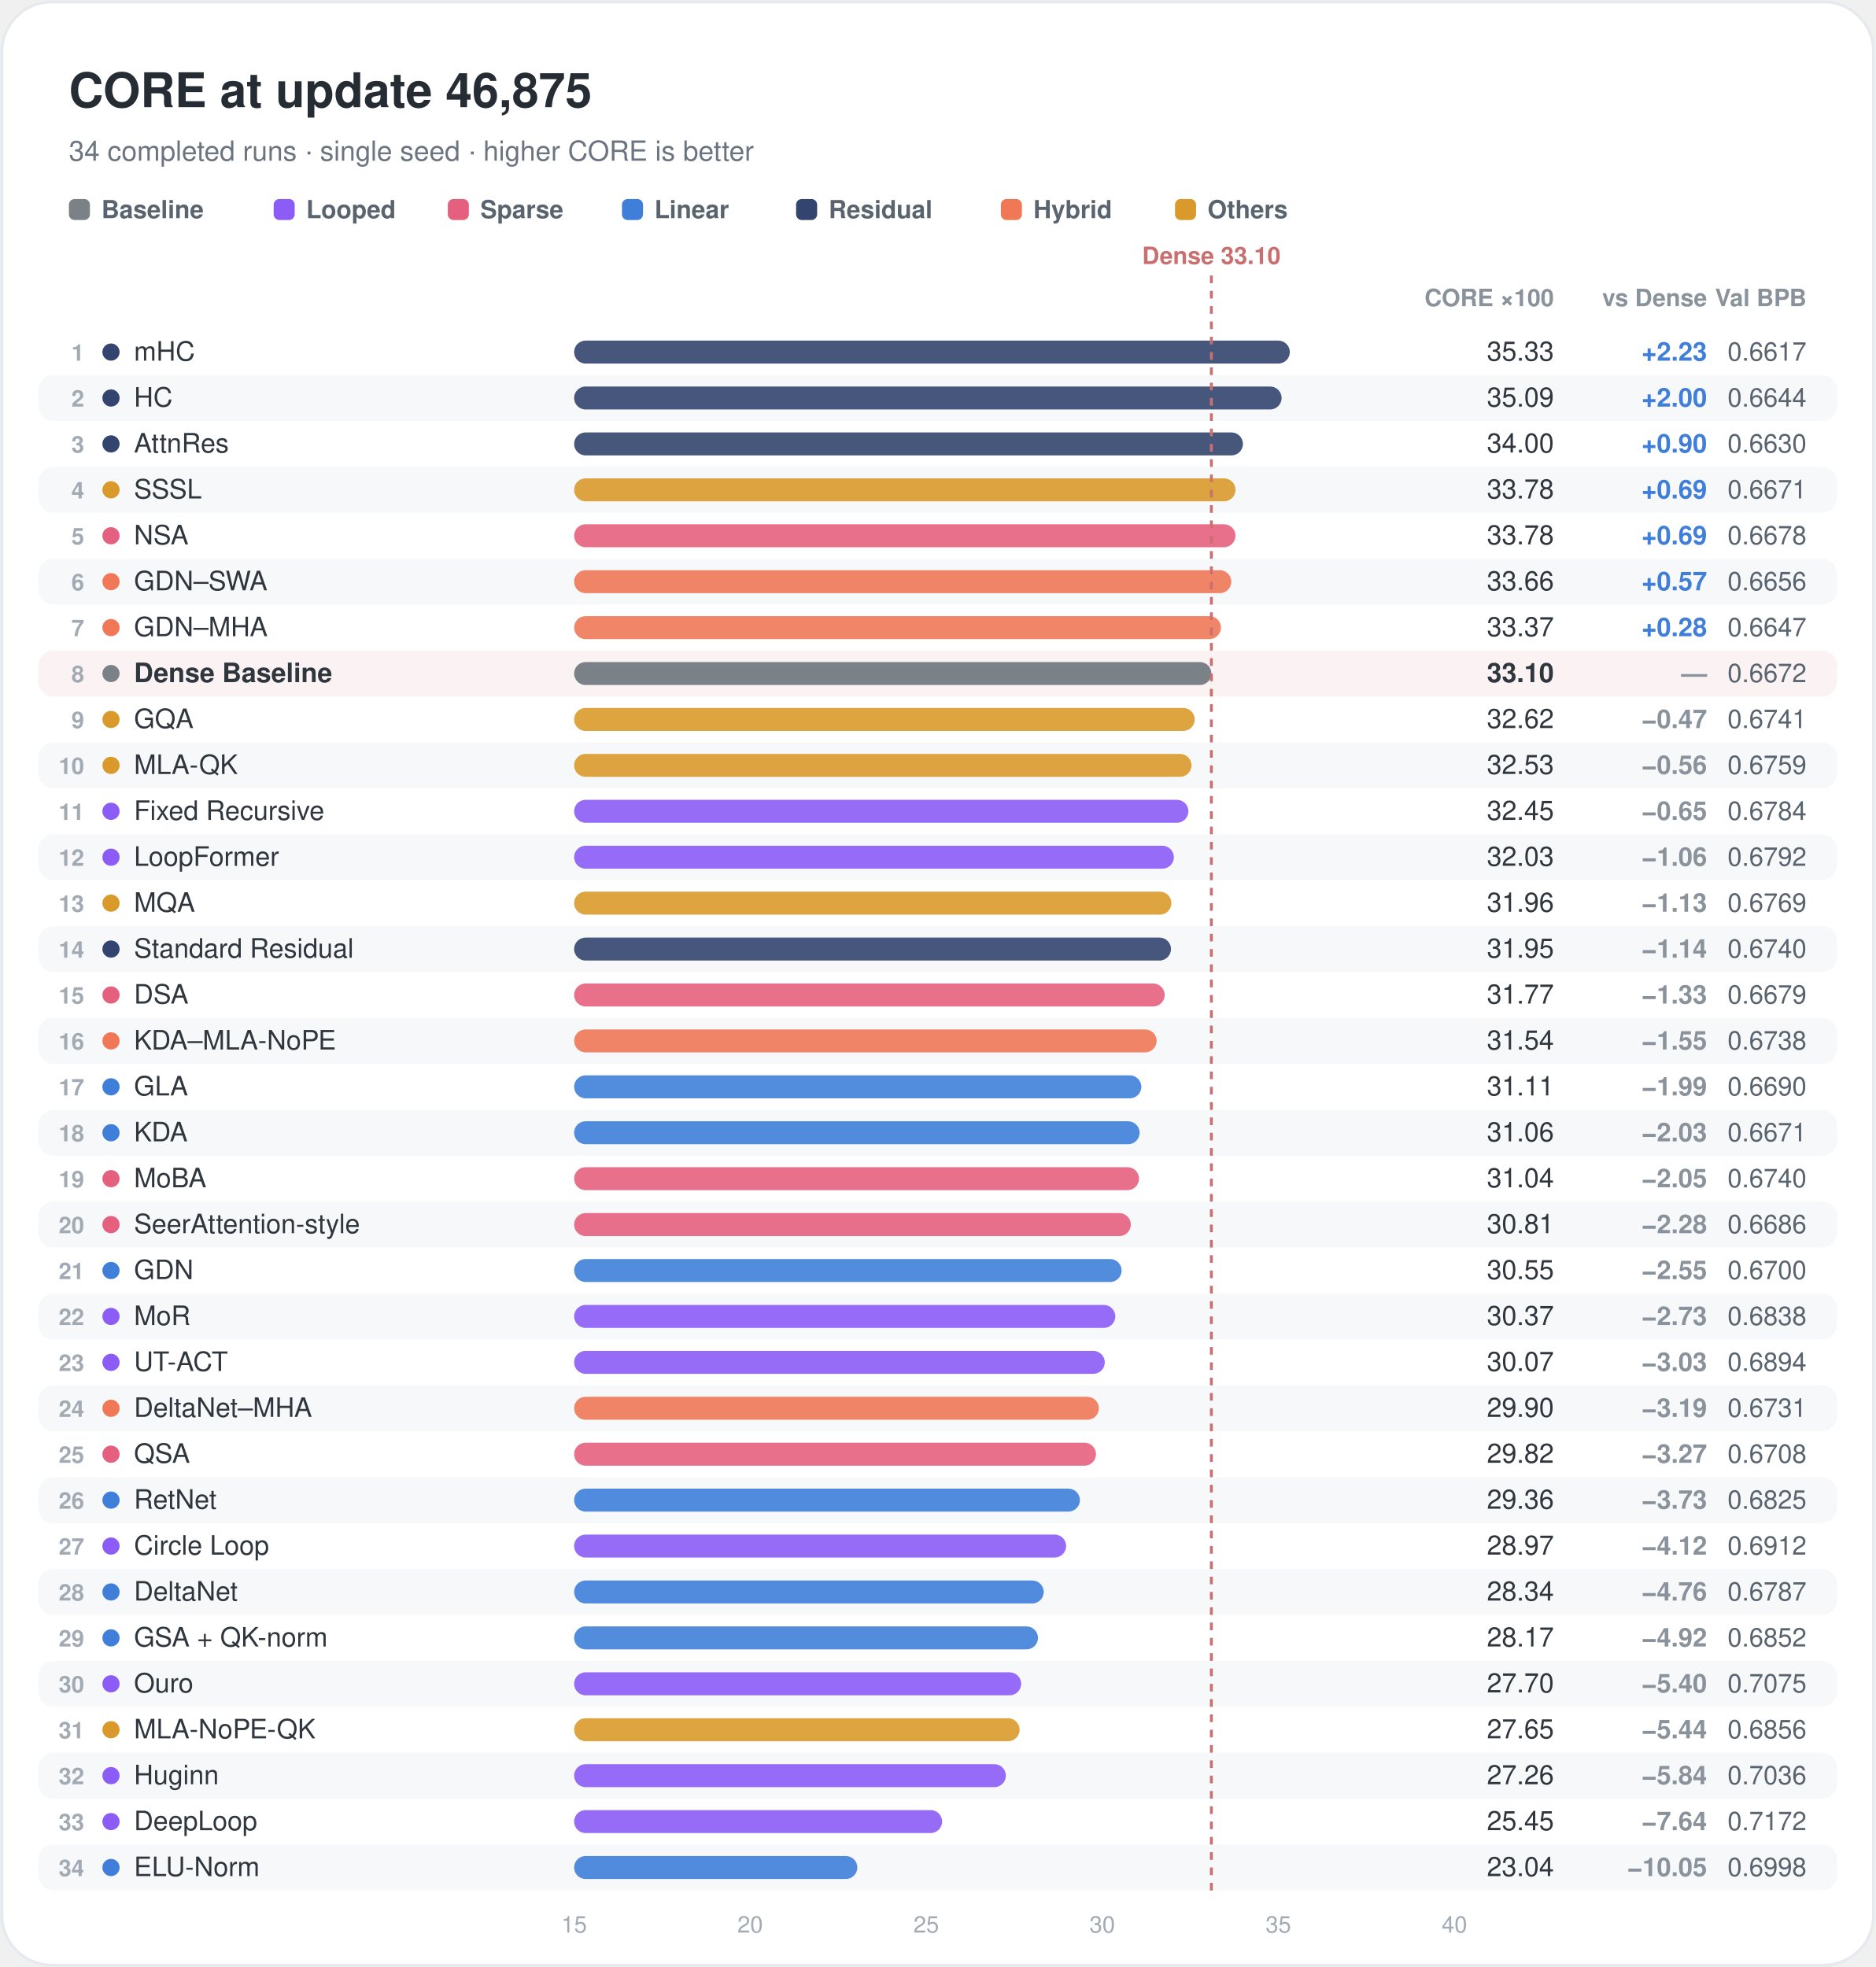
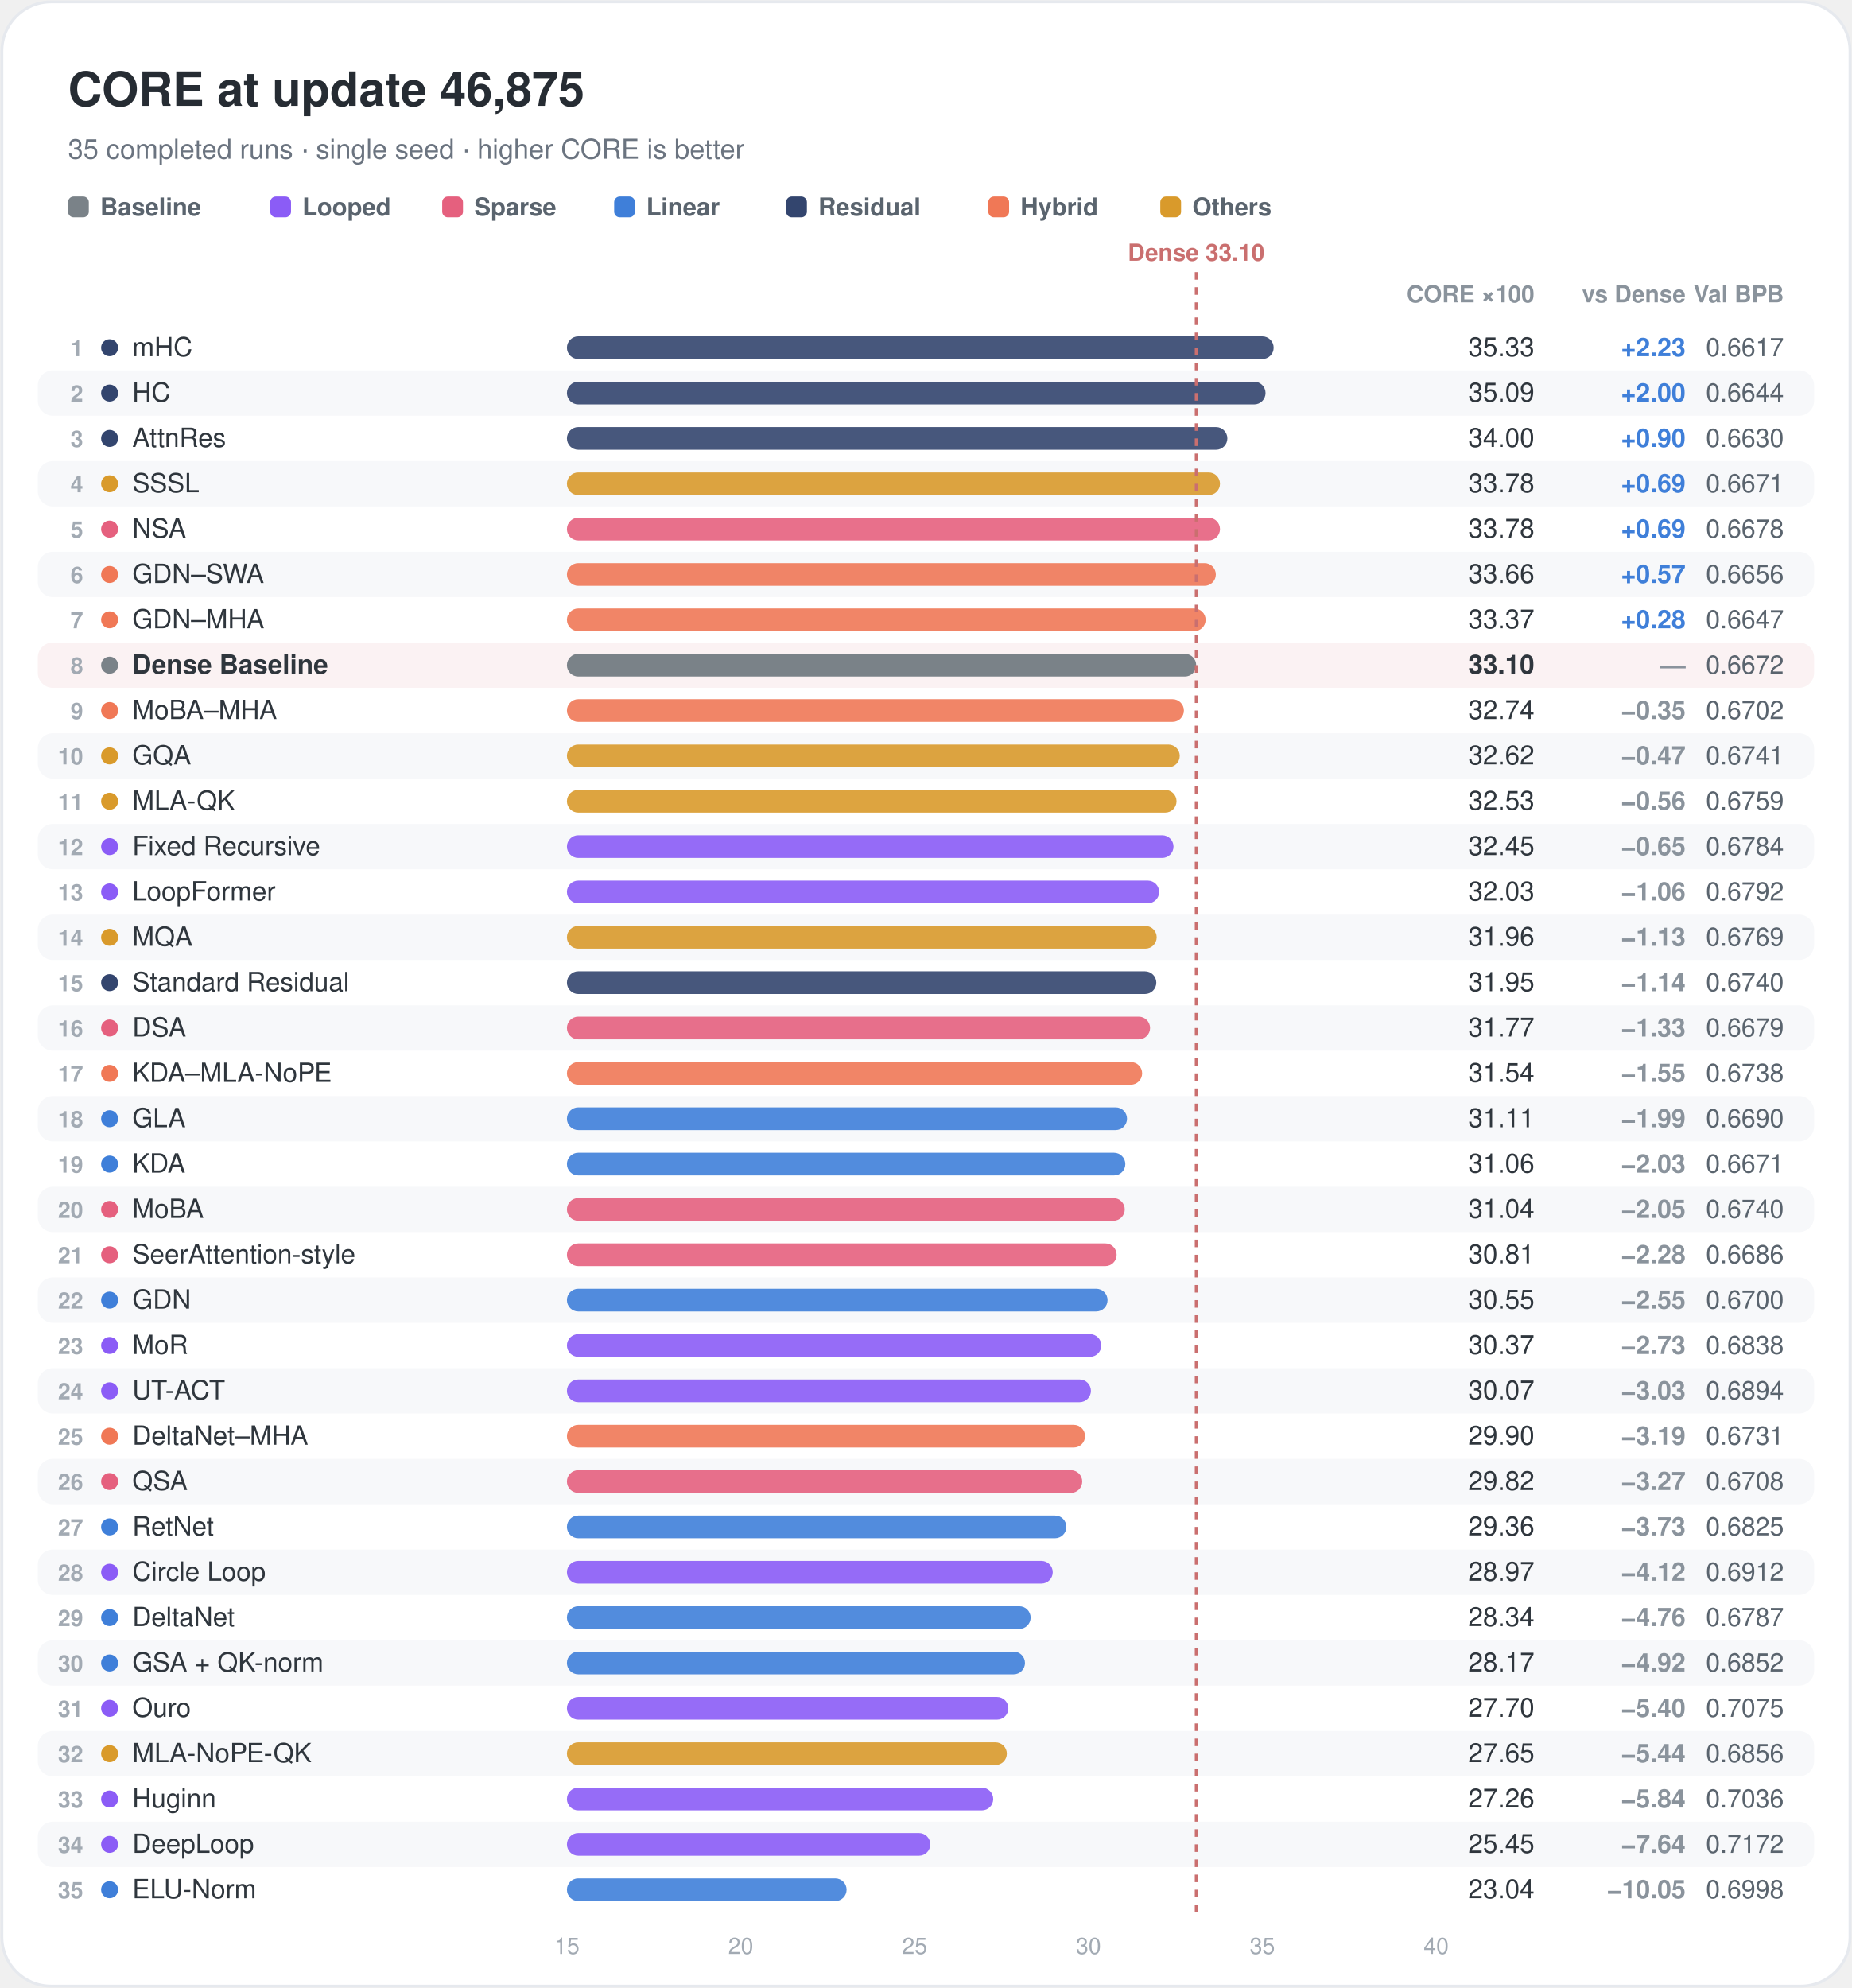
- <svg xmlns="http://www.w3.org/2000/svg" width="980" height="1028" viewBox="0 0 980 1028" font-family="'Avenir Next','Segoe UI',-apple-system,Helvetica,Arial,'PingFang SC','Microsoft YaHei',sans-serif">
-   <rect x="1" y="1" width="978" height="1026" rx="26" fill="#FFFFFF" stroke="#E6E9EE" stroke-width="1.5" />
+ <svg xmlns="http://www.w3.org/2000/svg" width="980" height="1052" viewBox="0 0 980 1052" font-family="'Avenir Next','Segoe UI',-apple-system,Helvetica,Arial,'PingFang SC','Microsoft YaHei',sans-serif">
+   <rect x="1" y="1" width="978" height="1050" rx="26" fill="#FFFFFF" stroke="#E6E9EE" stroke-width="1.5" />
  <text x="36" y="56" font-size="25" font-weight="700" fill="#262C33">CORE at update 46,875</text>
-   <text x="36" y="84" font-size="14.5" fill="#6B7480">34 completed runs · single seed · higher CORE is better</text>
+   <text x="36" y="84" font-size="14.5" fill="#6B7480">35 completed runs · single seed · higher CORE is better</text>
  <rect x="36" y="104" width="11" height="11" rx="3" fill="#7A8288" />
  <text x="53" y="114" font-size="13" font-weight="600" fill="#5A646E">Baseline</text>
  <rect x="143" y="104" width="11" height="11" rx="3" fill="#8B5CF6" />
  <text x="160" y="114" font-size="13" font-weight="600" fill="#5A646E">Looped</text>
  <rect x="234" y="104" width="11" height="11" rx="3" fill="#E5607E" />
  <text x="251" y="114" font-size="13" font-weight="600" fill="#5A646E">Sparse</text>
  <rect x="325" y="104" width="11" height="11" rx="3" fill="#3F7FD9" />
  <text x="342" y="114" font-size="13" font-weight="600" fill="#5A646E">Linear</text>
  <rect x="416" y="104" width="11" height="11" rx="3" fill="#33456E" />
  <text x="433" y="114" font-size="13" font-weight="600" fill="#5A646E">Residual</text>
  <rect x="523" y="104" width="11" height="11" rx="3" fill="#F07856" />
  <text x="540" y="114" font-size="13" font-weight="600" fill="#5A646E">Hybrid</text>
  <rect x="614" y="104" width="11" height="11" rx="3" fill="#D99A2B" />
  <text x="631" y="114" font-size="13" font-weight="600" fill="#5A646E">Others</text>
  <text x="812" y="160" font-size="12.5" font-weight="700" fill="#8A939C" text-anchor="end">CORE ×100</text>
  <text x="892" y="160" font-size="12.5" font-weight="700" fill="#8A939C" text-anchor="end">vs Dense</text>
  <text x="944" y="160" font-size="12.5" font-weight="700" fill="#8A939C" text-anchor="end">Val BPB</text>
  <text x="44" y="188.5" font-size="12" font-weight="600" fill="#A2AAB3" text-anchor="end">1</text>
  <circle cx="58" cy="184" r="4.5" fill="#33456E" />
  <text x="70" y="188.5" font-size="14" font-weight="500" fill="#2F363D">mHC</text>
  <rect x="300" y="178" width="374.0" height="12" rx="6" fill="#33456E" opacity="0.9" />
  <text x="812" y="188.5" font-size="14" font-weight="500" fill="#2F363D" text-anchor="end">35.33</text>
  <text x="892" y="188.5" font-size="13.5" font-weight="700" fill="#3F7FD9" text-anchor="end">+2.23</text>
  <text x="944" y="188.5" font-size="13.5" fill="#5A646E" text-anchor="end">0.6617</text>
  <rect x="20" y="196" width="940" height="24" rx="8" fill="#F7F8FA" />
  <text x="44" y="212.5" font-size="12" font-weight="600" fill="#A2AAB3" text-anchor="end">2</text>
  <circle cx="58" cy="208" r="4.5" fill="#33456E" />
  <text x="70" y="212.5" font-size="14" font-weight="500" fill="#2F363D">HC</text>
  <rect x="300" y="202" width="369.7" height="12" rx="6" fill="#33456E" opacity="0.9" />
  <text x="812" y="212.5" font-size="14" font-weight="500" fill="#2F363D" text-anchor="end">35.09</text>
  <text x="892" y="212.5" font-size="13.5" font-weight="700" fill="#3F7FD9" text-anchor="end">+2.00</text>
  <text x="944" y="212.5" font-size="13.5" fill="#5A646E" text-anchor="end">0.6644</text>
  <text x="44" y="236.5" font-size="12" font-weight="600" fill="#A2AAB3" text-anchor="end">3</text>
  <circle cx="58" cy="232" r="4.5" fill="#33456E" />
  <text x="70" y="236.5" font-size="14" font-weight="500" fill="#2F363D">AttnRes</text>
  <rect x="300" y="226" width="349.5" height="12" rx="6" fill="#33456E" opacity="0.9" />
  <text x="812" y="236.5" font-size="14" font-weight="500" fill="#2F363D" text-anchor="end">34.00</text>
  <text x="892" y="236.5" font-size="13.5" font-weight="700" fill="#3F7FD9" text-anchor="end">+0.90</text>
  <text x="944" y="236.5" font-size="13.5" fill="#5A646E" text-anchor="end">0.6630</text>
  <rect x="20" y="244" width="940" height="24" rx="8" fill="#F7F8FA" />
  <text x="44" y="260.5" font-size="12" font-weight="600" fill="#A2AAB3" text-anchor="end">4</text>
  <circle cx="58" cy="256" r="4.5" fill="#D99A2B" />
  <text x="70" y="260.5" font-size="14" font-weight="500" fill="#2F363D">SSSL</text>
  <rect x="300" y="250" width="345.6" height="12" rx="6" fill="#D99A2B" opacity="0.9" />
  <text x="812" y="260.5" font-size="14" font-weight="500" fill="#2F363D" text-anchor="end">33.78</text>
  <text x="892" y="260.5" font-size="13.5" font-weight="700" fill="#3F7FD9" text-anchor="end">+0.69</text>
  <text x="944" y="260.5" font-size="13.5" fill="#5A646E" text-anchor="end">0.6671</text>
  <text x="44" y="284.5" font-size="12" font-weight="600" fill="#A2AAB3" text-anchor="end">5</text>
  <circle cx="58" cy="280" r="4.5" fill="#E5607E" />
  <text x="70" y="284.5" font-size="14" font-weight="500" fill="#2F363D">NSA</text>
  <rect x="300" y="274" width="345.6" height="12" rx="6" fill="#E5607E" opacity="0.9" />
  <text x="812" y="284.5" font-size="14" font-weight="500" fill="#2F363D" text-anchor="end">33.78</text>
  <text x="892" y="284.5" font-size="13.5" font-weight="700" fill="#3F7FD9" text-anchor="end">+0.69</text>
  <text x="944" y="284.5" font-size="13.5" fill="#5A646E" text-anchor="end">0.6678</text>
  <rect x="20" y="292" width="940" height="24" rx="8" fill="#F7F8FA" />
  <text x="44" y="308.5" font-size="12" font-weight="600" fill="#A2AAB3" text-anchor="end">6</text>
  <circle cx="58" cy="304" r="4.5" fill="#F07856" />
  <text x="70" y="308.5" font-size="14" font-weight="500" fill="#2F363D">GDN–SWA</text>
  <rect x="300" y="298" width="343.4" height="12" rx="6" fill="#F07856" opacity="0.9" />
  <text x="812" y="308.5" font-size="14" font-weight="500" fill="#2F363D" text-anchor="end">33.66</text>
  <text x="892" y="308.5" font-size="13.5" font-weight="700" fill="#3F7FD9" text-anchor="end">+0.57</text>
  <text x="944" y="308.5" font-size="13.5" fill="#5A646E" text-anchor="end">0.6656</text>
  <text x="44" y="332.5" font-size="12" font-weight="600" fill="#A2AAB3" text-anchor="end">7</text>
  <circle cx="58" cy="328" r="4.5" fill="#F07856" />
  <text x="70" y="332.5" font-size="14" font-weight="500" fill="#2F363D">GDN–MHA</text>
  <rect x="300" y="322" width="338.0" height="12" rx="6" fill="#F07856" opacity="0.9" />
  <text x="812" y="332.5" font-size="14" font-weight="500" fill="#2F363D" text-anchor="end">33.37</text>
  <text x="892" y="332.5" font-size="13.5" font-weight="700" fill="#3F7FD9" text-anchor="end">+0.28</text>
  <text x="944" y="332.5" font-size="13.5" fill="#5A646E" text-anchor="end">0.6647</text>
  <rect x="20" y="340" width="940" height="24" rx="8" fill="#FBF2F3" />
  <text x="44" y="356.5" font-size="12" font-weight="600" fill="#A2AAB3" text-anchor="end">8</text>
  <circle cx="58" cy="352" r="4.5" fill="#7A8288" />
  <text x="70" y="356.5" font-size="14" font-weight="700" fill="#2F363D">Dense Baseline</text>
  <rect x="300" y="346" width="333.0" height="12" rx="6" fill="#7A8288" opacity="1" />
  <text x="812" y="356.5" font-size="14" font-weight="700" fill="#2F363D" text-anchor="end">33.10</text>
  <text x="892" y="356.5" font-size="13.5" font-weight="700" fill="#8A939C" text-anchor="end">—</text>
  <text x="944" y="356.5" font-size="13.5" fill="#5A646E" text-anchor="end">0.6672</text>
  <text x="44" y="380.5" font-size="12" font-weight="600" fill="#A2AAB3" text-anchor="end">9</text>
-   <circle cx="58" cy="376" r="4.5" fill="#D99A2B" />
-   <text x="70" y="380.5" font-size="14" font-weight="500" fill="#2F363D">GQA</text>
-   <rect x="300" y="370" width="324.3" height="12" rx="6" fill="#D99A2B" opacity="0.9" />
-   <text x="812" y="380.5" font-size="14" font-weight="500" fill="#2F363D" text-anchor="end">32.62</text>
-   <text x="892" y="380.5" font-size="13.5" font-weight="700" fill="#8A939C" text-anchor="end">−0.47</text>
-   <text x="944" y="380.5" font-size="13.5" fill="#5A646E" text-anchor="end">0.6741</text>
+   <circle cx="58" cy="376" r="4.5" fill="#F07856" />
+   <text x="70" y="380.5" font-size="14" font-weight="500" fill="#2F363D">MoBA–MHA</text>
+   <rect x="300" y="370" width="326.5" height="12" rx="6" fill="#F07856" opacity="0.9" />
+   <text x="812" y="380.5" font-size="14" font-weight="500" fill="#2F363D" text-anchor="end">32.74</text>
+   <text x="892" y="380.5" font-size="13.5" font-weight="700" fill="#8A939C" text-anchor="end">−0.35</text>
+   <text x="944" y="380.5" font-size="13.5" fill="#5A646E" text-anchor="end">0.6702</text>
  <rect x="20" y="388" width="940" height="24" rx="8" fill="#F7F8FA" />
  <text x="44" y="404.5" font-size="12" font-weight="600" fill="#A2AAB3" text-anchor="end">10</text>
  <circle cx="58" cy="400" r="4.5" fill="#D99A2B" />
-   <text x="70" y="404.5" font-size="14" font-weight="500" fill="#2F363D">MLA-QK</text>
-   <rect x="300" y="394" width="322.6" height="12" rx="6" fill="#D99A2B" opacity="0.9" />
-   <text x="812" y="404.5" font-size="14" font-weight="500" fill="#2F363D" text-anchor="end">32.53</text>
-   <text x="892" y="404.5" font-size="13.5" font-weight="700" fill="#8A939C" text-anchor="end">−0.56</text>
-   <text x="944" y="404.5" font-size="13.5" fill="#5A646E" text-anchor="end">0.6759</text>
+   <text x="70" y="404.5" font-size="14" font-weight="500" fill="#2F363D">GQA</text>
+   <rect x="300" y="394" width="324.3" height="12" rx="6" fill="#D99A2B" opacity="0.9" />
+   <text x="812" y="404.5" font-size="14" font-weight="500" fill="#2F363D" text-anchor="end">32.62</text>
+   <text x="892" y="404.5" font-size="13.5" font-weight="700" fill="#8A939C" text-anchor="end">−0.47</text>
+   <text x="944" y="404.5" font-size="13.5" fill="#5A646E" text-anchor="end">0.6741</text>
  <text x="44" y="428.5" font-size="12" font-weight="600" fill="#A2AAB3" text-anchor="end">11</text>
-   <circle cx="58" cy="424" r="4.5" fill="#8B5CF6" />
-   <text x="70" y="428.5" font-size="14" font-weight="500" fill="#2F363D">Fixed Recursive</text>
-   <rect x="300" y="418" width="321.0" height="12" rx="6" fill="#8B5CF6" opacity="0.9" />
-   <text x="812" y="428.5" font-size="14" font-weight="500" fill="#2F363D" text-anchor="end">32.45</text>
-   <text x="892" y="428.5" font-size="13.5" font-weight="700" fill="#8A939C" text-anchor="end">−0.65</text>
-   <text x="944" y="428.5" font-size="13.5" fill="#5A646E" text-anchor="end">0.6784</text>
+   <circle cx="58" cy="424" r="4.5" fill="#D99A2B" />
+   <text x="70" y="428.5" font-size="14" font-weight="500" fill="#2F363D">MLA-QK</text>
+   <rect x="300" y="418" width="322.6" height="12" rx="6" fill="#D99A2B" opacity="0.9" />
+   <text x="812" y="428.5" font-size="14" font-weight="500" fill="#2F363D" text-anchor="end">32.53</text>
+   <text x="892" y="428.5" font-size="13.5" font-weight="700" fill="#8A939C" text-anchor="end">−0.56</text>
+   <text x="944" y="428.5" font-size="13.5" fill="#5A646E" text-anchor="end">0.6759</text>
  <rect x="20" y="436" width="940" height="24" rx="8" fill="#F7F8FA" />
  <text x="44" y="452.5" font-size="12" font-weight="600" fill="#A2AAB3" text-anchor="end">12</text>
  <circle cx="58" cy="448" r="4.5" fill="#8B5CF6" />
-   <text x="70" y="452.5" font-size="14" font-weight="500" fill="#2F363D">LoopFormer</text>
-   <rect x="300" y="442" width="313.4" height="12" rx="6" fill="#8B5CF6" opacity="0.9" />
-   <text x="812" y="452.5" font-size="14" font-weight="500" fill="#2F363D" text-anchor="end">32.03</text>
-   <text x="892" y="452.5" font-size="13.5" font-weight="700" fill="#8A939C" text-anchor="end">−1.06</text>
-   <text x="944" y="452.5" font-size="13.5" fill="#5A646E" text-anchor="end">0.6792</text>
+   <text x="70" y="452.5" font-size="14" font-weight="500" fill="#2F363D">Fixed Recursive</text>
+   <rect x="300" y="442" width="321.0" height="12" rx="6" fill="#8B5CF6" opacity="0.9" />
+   <text x="812" y="452.5" font-size="14" font-weight="500" fill="#2F363D" text-anchor="end">32.45</text>
+   <text x="892" y="452.5" font-size="13.5" font-weight="700" fill="#8A939C" text-anchor="end">−0.65</text>
+   <text x="944" y="452.5" font-size="13.5" fill="#5A646E" text-anchor="end">0.6784</text>
  <text x="44" y="476.5" font-size="12" font-weight="600" fill="#A2AAB3" text-anchor="end">13</text>
-   <circle cx="58" cy="472" r="4.5" fill="#D99A2B" />
-   <text x="70" y="476.5" font-size="14" font-weight="500" fill="#2F363D">MQA</text>
-   <rect x="300" y="466" width="312.1" height="12" rx="6" fill="#D99A2B" opacity="0.9" />
-   <text x="812" y="476.5" font-size="14" font-weight="500" fill="#2F363D" text-anchor="end">31.96</text>
-   <text x="892" y="476.5" font-size="13.5" font-weight="700" fill="#8A939C" text-anchor="end">−1.13</text>
-   <text x="944" y="476.5" font-size="13.5" fill="#5A646E" text-anchor="end">0.6769</text>
+   <circle cx="58" cy="472" r="4.5" fill="#8B5CF6" />
+   <text x="70" y="476.5" font-size="14" font-weight="500" fill="#2F363D">LoopFormer</text>
+   <rect x="300" y="466" width="313.4" height="12" rx="6" fill="#8B5CF6" opacity="0.9" />
+   <text x="812" y="476.5" font-size="14" font-weight="500" fill="#2F363D" text-anchor="end">32.03</text>
+   <text x="892" y="476.5" font-size="13.5" font-weight="700" fill="#8A939C" text-anchor="end">−1.06</text>
+   <text x="944" y="476.5" font-size="13.5" fill="#5A646E" text-anchor="end">0.6792</text>
  <rect x="20" y="484" width="940" height="24" rx="8" fill="#F7F8FA" />
  <text x="44" y="500.5" font-size="12" font-weight="600" fill="#A2AAB3" text-anchor="end">14</text>
-   <circle cx="58" cy="496" r="4.5" fill="#33456E" />
-   <text x="70" y="500.5" font-size="14" font-weight="500" fill="#2F363D">Standard Residual</text>
-   <rect x="300" y="490" width="311.9" height="12" rx="6" fill="#33456E" opacity="0.9" />
-   <text x="812" y="500.5" font-size="14" font-weight="500" fill="#2F363D" text-anchor="end">31.95</text>
-   <text x="892" y="500.5" font-size="13.5" font-weight="700" fill="#8A939C" text-anchor="end">−1.14</text>
-   <text x="944" y="500.5" font-size="13.5" fill="#5A646E" text-anchor="end">0.6740</text>
+   <circle cx="58" cy="496" r="4.5" fill="#D99A2B" />
+   <text x="70" y="500.5" font-size="14" font-weight="500" fill="#2F363D">MQA</text>
+   <rect x="300" y="490" width="312.1" height="12" rx="6" fill="#D99A2B" opacity="0.9" />
+   <text x="812" y="500.5" font-size="14" font-weight="500" fill="#2F363D" text-anchor="end">31.96</text>
+   <text x="892" y="500.5" font-size="13.5" font-weight="700" fill="#8A939C" text-anchor="end">−1.13</text>
+   <text x="944" y="500.5" font-size="13.5" fill="#5A646E" text-anchor="end">0.6769</text>
  <text x="44" y="524.5" font-size="12" font-weight="600" fill="#A2AAB3" text-anchor="end">15</text>
-   <circle cx="58" cy="520" r="4.5" fill="#E5607E" />
-   <text x="70" y="524.5" font-size="14" font-weight="500" fill="#2F363D">DSA</text>
-   <rect x="300" y="514" width="308.6" height="12" rx="6" fill="#E5607E" opacity="0.9" />
-   <text x="812" y="524.5" font-size="14" font-weight="500" fill="#2F363D" text-anchor="end">31.77</text>
-   <text x="892" y="524.5" font-size="13.5" font-weight="700" fill="#8A939C" text-anchor="end">−1.33</text>
-   <text x="944" y="524.5" font-size="13.5" fill="#5A646E" text-anchor="end">0.6679</text>
+   <circle cx="58" cy="520" r="4.5" fill="#33456E" />
+   <text x="70" y="524.5" font-size="14" font-weight="500" fill="#2F363D">Standard Residual</text>
+   <rect x="300" y="514" width="311.9" height="12" rx="6" fill="#33456E" opacity="0.9" />
+   <text x="812" y="524.5" font-size="14" font-weight="500" fill="#2F363D" text-anchor="end">31.95</text>
+   <text x="892" y="524.5" font-size="13.5" font-weight="700" fill="#8A939C" text-anchor="end">−1.14</text>
+   <text x="944" y="524.5" font-size="13.5" fill="#5A646E" text-anchor="end">0.6740</text>
  <rect x="20" y="532" width="940" height="24" rx="8" fill="#F7F8FA" />
  <text x="44" y="548.5" font-size="12" font-weight="600" fill="#A2AAB3" text-anchor="end">16</text>
-   <circle cx="58" cy="544" r="4.5" fill="#F07856" />
-   <text x="70" y="548.5" font-size="14" font-weight="500" fill="#2F363D">KDA–MLA-NoPE</text>
-   <rect x="300" y="538" width="304.4" height="12" rx="6" fill="#F07856" opacity="0.9" />
-   <text x="812" y="548.5" font-size="14" font-weight="500" fill="#2F363D" text-anchor="end">31.54</text>
-   <text x="892" y="548.5" font-size="13.5" font-weight="700" fill="#8A939C" text-anchor="end">−1.55</text>
-   <text x="944" y="548.5" font-size="13.5" fill="#5A646E" text-anchor="end">0.6738</text>
+   <circle cx="58" cy="544" r="4.5" fill="#E5607E" />
+   <text x="70" y="548.5" font-size="14" font-weight="500" fill="#2F363D">DSA</text>
+   <rect x="300" y="538" width="308.6" height="12" rx="6" fill="#E5607E" opacity="0.9" />
+   <text x="812" y="548.5" font-size="14" font-weight="500" fill="#2F363D" text-anchor="end">31.77</text>
+   <text x="892" y="548.5" font-size="13.5" font-weight="700" fill="#8A939C" text-anchor="end">−1.33</text>
+   <text x="944" y="548.5" font-size="13.5" fill="#5A646E" text-anchor="end">0.6679</text>
  <text x="44" y="572.5" font-size="12" font-weight="600" fill="#A2AAB3" text-anchor="end">17</text>
-   <circle cx="58" cy="568" r="4.5" fill="#3F7FD9" />
-   <text x="70" y="572.5" font-size="14" font-weight="500" fill="#2F363D">GLA</text>
-   <rect x="300" y="562" width="296.4" height="12" rx="6" fill="#3F7FD9" opacity="0.9" />
-   <text x="812" y="572.5" font-size="14" font-weight="500" fill="#2F363D" text-anchor="end">31.11</text>
-   <text x="892" y="572.5" font-size="13.5" font-weight="700" fill="#8A939C" text-anchor="end">−1.99</text>
-   <text x="944" y="572.5" font-size="13.5" fill="#5A646E" text-anchor="end">0.6690</text>
+   <circle cx="58" cy="568" r="4.5" fill="#F07856" />
+   <text x="70" y="572.5" font-size="14" font-weight="500" fill="#2F363D">KDA–MLA-NoPE</text>
+   <rect x="300" y="562" width="304.4" height="12" rx="6" fill="#F07856" opacity="0.9" />
+   <text x="812" y="572.5" font-size="14" font-weight="500" fill="#2F363D" text-anchor="end">31.54</text>
+   <text x="892" y="572.5" font-size="13.5" font-weight="700" fill="#8A939C" text-anchor="end">−1.55</text>
+   <text x="944" y="572.5" font-size="13.5" fill="#5A646E" text-anchor="end">0.6738</text>
  <rect x="20" y="580" width="940" height="24" rx="8" fill="#F7F8FA" />
  <text x="44" y="596.5" font-size="12" font-weight="600" fill="#A2AAB3" text-anchor="end">18</text>
  <circle cx="58" cy="592" r="4.5" fill="#3F7FD9" />
-   <text x="70" y="596.5" font-size="14" font-weight="500" fill="#2F363D">KDA</text>
-   <rect x="300" y="586" width="295.5" height="12" rx="6" fill="#3F7FD9" opacity="0.9" />
-   <text x="812" y="596.5" font-size="14" font-weight="500" fill="#2F363D" text-anchor="end">31.06</text>
-   <text x="892" y="596.5" font-size="13.5" font-weight="700" fill="#8A939C" text-anchor="end">−2.03</text>
-   <text x="944" y="596.5" font-size="13.5" fill="#5A646E" text-anchor="end">0.6671</text>
+   <text x="70" y="596.5" font-size="14" font-weight="500" fill="#2F363D">GLA</text>
+   <rect x="300" y="586" width="296.4" height="12" rx="6" fill="#3F7FD9" opacity="0.9" />
+   <text x="812" y="596.5" font-size="14" font-weight="500" fill="#2F363D" text-anchor="end">31.11</text>
+   <text x="892" y="596.5" font-size="13.5" font-weight="700" fill="#8A939C" text-anchor="end">−1.99</text>
+   <text x="944" y="596.5" font-size="13.5" fill="#5A646E" text-anchor="end">0.6690</text>
  <text x="44" y="620.5" font-size="12" font-weight="600" fill="#A2AAB3" text-anchor="end">19</text>
-   <circle cx="58" cy="616" r="4.5" fill="#E5607E" />
-   <text x="70" y="620.5" font-size="14" font-weight="500" fill="#2F363D">MoBA</text>
-   <rect x="300" y="610" width="295.2" height="12" rx="6" fill="#E5607E" opacity="0.9" />
-   <text x="812" y="620.5" font-size="14" font-weight="500" fill="#2F363D" text-anchor="end">31.04</text>
-   <text x="892" y="620.5" font-size="13.5" font-weight="700" fill="#8A939C" text-anchor="end">−2.05</text>
-   <text x="944" y="620.5" font-size="13.5" fill="#5A646E" text-anchor="end">0.6740</text>
+   <circle cx="58" cy="616" r="4.5" fill="#3F7FD9" />
+   <text x="70" y="620.5" font-size="14" font-weight="500" fill="#2F363D">KDA</text>
+   <rect x="300" y="610" width="295.5" height="12" rx="6" fill="#3F7FD9" opacity="0.9" />
+   <text x="812" y="620.5" font-size="14" font-weight="500" fill="#2F363D" text-anchor="end">31.06</text>
+   <text x="892" y="620.5" font-size="13.5" font-weight="700" fill="#8A939C" text-anchor="end">−2.03</text>
+   <text x="944" y="620.5" font-size="13.5" fill="#5A646E" text-anchor="end">0.6671</text>
  <rect x="20" y="628" width="940" height="24" rx="8" fill="#F7F8FA" />
  <text x="44" y="644.5" font-size="12" font-weight="600" fill="#A2AAB3" text-anchor="end">20</text>
  <circle cx="58" cy="640" r="4.5" fill="#E5607E" />
-   <text x="70" y="644.5" font-size="14" font-weight="500" fill="#2F363D">SeerAttention-style</text>
-   <rect x="300" y="634" width="290.9" height="12" rx="6" fill="#E5607E" opacity="0.9" />
-   <text x="812" y="644.5" font-size="14" font-weight="500" fill="#2F363D" text-anchor="end">30.81</text>
-   <text x="892" y="644.5" font-size="13.5" font-weight="700" fill="#8A939C" text-anchor="end">−2.28</text>
-   <text x="944" y="644.5" font-size="13.5" fill="#5A646E" text-anchor="end">0.6686</text>
+   <text x="70" y="644.5" font-size="14" font-weight="500" fill="#2F363D">MoBA</text>
+   <rect x="300" y="634" width="295.2" height="12" rx="6" fill="#E5607E" opacity="0.9" />
+   <text x="812" y="644.5" font-size="14" font-weight="500" fill="#2F363D" text-anchor="end">31.04</text>
+   <text x="892" y="644.5" font-size="13.5" font-weight="700" fill="#8A939C" text-anchor="end">−2.05</text>
+   <text x="944" y="644.5" font-size="13.5" fill="#5A646E" text-anchor="end">0.6740</text>
  <text x="44" y="668.5" font-size="12" font-weight="600" fill="#A2AAB3" text-anchor="end">21</text>
-   <circle cx="58" cy="664" r="4.5" fill="#3F7FD9" />
-   <text x="70" y="668.5" font-size="14" font-weight="500" fill="#2F363D">GDN</text>
-   <rect x="300" y="658" width="286.1" height="12" rx="6" fill="#3F7FD9" opacity="0.9" />
-   <text x="812" y="668.5" font-size="14" font-weight="500" fill="#2F363D" text-anchor="end">30.55</text>
-   <text x="892" y="668.5" font-size="13.5" font-weight="700" fill="#8A939C" text-anchor="end">−2.55</text>
-   <text x="944" y="668.5" font-size="13.5" fill="#5A646E" text-anchor="end">0.6700</text>
+   <circle cx="58" cy="664" r="4.5" fill="#E5607E" />
+   <text x="70" y="668.5" font-size="14" font-weight="500" fill="#2F363D">SeerAttention-style</text>
+   <rect x="300" y="658" width="290.9" height="12" rx="6" fill="#E5607E" opacity="0.9" />
+   <text x="812" y="668.5" font-size="14" font-weight="500" fill="#2F363D" text-anchor="end">30.81</text>
+   <text x="892" y="668.5" font-size="13.5" font-weight="700" fill="#8A939C" text-anchor="end">−2.28</text>
+   <text x="944" y="668.5" font-size="13.5" fill="#5A646E" text-anchor="end">0.6686</text>
  <rect x="20" y="676" width="940" height="24" rx="8" fill="#F7F8FA" />
  <text x="44" y="692.5" font-size="12" font-weight="600" fill="#A2AAB3" text-anchor="end">22</text>
-   <circle cx="58" cy="688" r="4.5" fill="#8B5CF6" />
-   <text x="70" y="692.5" font-size="14" font-weight="500" fill="#2F363D">MoR</text>
-   <rect x="300" y="682" width="282.8" height="12" rx="6" fill="#8B5CF6" opacity="0.9" />
-   <text x="812" y="692.5" font-size="14" font-weight="500" fill="#2F363D" text-anchor="end">30.37</text>
-   <text x="892" y="692.5" font-size="13.5" font-weight="700" fill="#8A939C" text-anchor="end">−2.73</text>
-   <text x="944" y="692.5" font-size="13.5" fill="#5A646E" text-anchor="end">0.6838</text>
+   <circle cx="58" cy="688" r="4.5" fill="#3F7FD9" />
+   <text x="70" y="692.5" font-size="14" font-weight="500" fill="#2F363D">GDN</text>
+   <rect x="300" y="682" width="286.1" height="12" rx="6" fill="#3F7FD9" opacity="0.9" />
+   <text x="812" y="692.5" font-size="14" font-weight="500" fill="#2F363D" text-anchor="end">30.55</text>
+   <text x="892" y="692.5" font-size="13.5" font-weight="700" fill="#8A939C" text-anchor="end">−2.55</text>
+   <text x="944" y="692.5" font-size="13.5" fill="#5A646E" text-anchor="end">0.6700</text>
  <text x="44" y="716.5" font-size="12" font-weight="600" fill="#A2AAB3" text-anchor="end">23</text>
  <circle cx="58" cy="712" r="4.5" fill="#8B5CF6" />
-   <text x="70" y="716.5" font-size="14" font-weight="500" fill="#2F363D">UT-ACT</text>
-   <rect x="300" y="706" width="277.3" height="12" rx="6" fill="#8B5CF6" opacity="0.9" />
-   <text x="812" y="716.5" font-size="14" font-weight="500" fill="#2F363D" text-anchor="end">30.07</text>
-   <text x="892" y="716.5" font-size="13.5" font-weight="700" fill="#8A939C" text-anchor="end">−3.03</text>
-   <text x="944" y="716.5" font-size="13.5" fill="#5A646E" text-anchor="end">0.6894</text>
+   <text x="70" y="716.5" font-size="14" font-weight="500" fill="#2F363D">MoR</text>
+   <rect x="300" y="706" width="282.8" height="12" rx="6" fill="#8B5CF6" opacity="0.9" />
+   <text x="812" y="716.5" font-size="14" font-weight="500" fill="#2F363D" text-anchor="end">30.37</text>
+   <text x="892" y="716.5" font-size="13.5" font-weight="700" fill="#8A939C" text-anchor="end">−2.73</text>
+   <text x="944" y="716.5" font-size="13.5" fill="#5A646E" text-anchor="end">0.6838</text>
  <rect x="20" y="724" width="940" height="24" rx="8" fill="#F7F8FA" />
  <text x="44" y="740.5" font-size="12" font-weight="600" fill="#A2AAB3" text-anchor="end">24</text>
-   <circle cx="58" cy="736" r="4.5" fill="#F07856" />
-   <text x="70" y="740.5" font-size="14" font-weight="500" fill="#2F363D">DeltaNet–MHA</text>
-   <rect x="300" y="730" width="274.2" height="12" rx="6" fill="#F07856" opacity="0.9" />
-   <text x="812" y="740.5" font-size="14" font-weight="500" fill="#2F363D" text-anchor="end">29.90</text>
-   <text x="892" y="740.5" font-size="13.5" font-weight="700" fill="#8A939C" text-anchor="end">−3.19</text>
-   <text x="944" y="740.5" font-size="13.5" fill="#5A646E" text-anchor="end">0.6731</text>
+   <circle cx="58" cy="736" r="4.5" fill="#8B5CF6" />
+   <text x="70" y="740.5" font-size="14" font-weight="500" fill="#2F363D">UT-ACT</text>
+   <rect x="300" y="730" width="277.3" height="12" rx="6" fill="#8B5CF6" opacity="0.9" />
+   <text x="812" y="740.5" font-size="14" font-weight="500" fill="#2F363D" text-anchor="end">30.07</text>
+   <text x="892" y="740.5" font-size="13.5" font-weight="700" fill="#8A939C" text-anchor="end">−3.03</text>
+   <text x="944" y="740.5" font-size="13.5" fill="#5A646E" text-anchor="end">0.6894</text>
  <text x="44" y="764.5" font-size="12" font-weight="600" fill="#A2AAB3" text-anchor="end">25</text>
-   <circle cx="58" cy="760" r="4.5" fill="#E5607E" />
-   <text x="70" y="764.5" font-size="14" font-weight="500" fill="#2F363D">QSA</text>
-   <rect x="300" y="754" width="272.7" height="12" rx="6" fill="#E5607E" opacity="0.9" />
-   <text x="812" y="764.5" font-size="14" font-weight="500" fill="#2F363D" text-anchor="end">29.82</text>
-   <text x="892" y="764.5" font-size="13.5" font-weight="700" fill="#8A939C" text-anchor="end">−3.27</text>
-   <text x="944" y="764.5" font-size="13.5" fill="#5A646E" text-anchor="end">0.6708</text>
+   <circle cx="58" cy="760" r="4.5" fill="#F07856" />
+   <text x="70" y="764.5" font-size="14" font-weight="500" fill="#2F363D">DeltaNet–MHA</text>
+   <rect x="300" y="754" width="274.2" height="12" rx="6" fill="#F07856" opacity="0.9" />
+   <text x="812" y="764.5" font-size="14" font-weight="500" fill="#2F363D" text-anchor="end">29.90</text>
+   <text x="892" y="764.5" font-size="13.5" font-weight="700" fill="#8A939C" text-anchor="end">−3.19</text>
+   <text x="944" y="764.5" font-size="13.5" fill="#5A646E" text-anchor="end">0.6731</text>
  <rect x="20" y="772" width="940" height="24" rx="8" fill="#F7F8FA" />
  <text x="44" y="788.5" font-size="12" font-weight="600" fill="#A2AAB3" text-anchor="end">26</text>
-   <circle cx="58" cy="784" r="4.5" fill="#3F7FD9" />
-   <text x="70" y="788.5" font-size="14" font-weight="500" fill="#2F363D">RetNet</text>
-   <rect x="300" y="778" width="264.3" height="12" rx="6" fill="#3F7FD9" opacity="0.9" />
-   <text x="812" y="788.5" font-size="14" font-weight="500" fill="#2F363D" text-anchor="end">29.36</text>
-   <text x="892" y="788.5" font-size="13.5" font-weight="700" fill="#8A939C" text-anchor="end">−3.73</text>
-   <text x="944" y="788.5" font-size="13.5" fill="#5A646E" text-anchor="end">0.6825</text>
+   <circle cx="58" cy="784" r="4.5" fill="#E5607E" />
+   <text x="70" y="788.5" font-size="14" font-weight="500" fill="#2F363D">QSA</text>
+   <rect x="300" y="778" width="272.7" height="12" rx="6" fill="#E5607E" opacity="0.9" />
+   <text x="812" y="788.5" font-size="14" font-weight="500" fill="#2F363D" text-anchor="end">29.82</text>
+   <text x="892" y="788.5" font-size="13.5" font-weight="700" fill="#8A939C" text-anchor="end">−3.27</text>
+   <text x="944" y="788.5" font-size="13.5" fill="#5A646E" text-anchor="end">0.6708</text>
  <text x="44" y="812.5" font-size="12" font-weight="600" fill="#A2AAB3" text-anchor="end">27</text>
-   <circle cx="58" cy="808" r="4.5" fill="#8B5CF6" />
-   <text x="70" y="812.5" font-size="14" font-weight="500" fill="#2F363D">Circle Loop</text>
-   <rect x="300" y="802" width="257.1" height="12" rx="6" fill="#8B5CF6" opacity="0.9" />
-   <text x="812" y="812.5" font-size="14" font-weight="500" fill="#2F363D" text-anchor="end">28.97</text>
-   <text x="892" y="812.5" font-size="13.5" font-weight="700" fill="#8A939C" text-anchor="end">−4.12</text>
-   <text x="944" y="812.5" font-size="13.5" fill="#5A646E" text-anchor="end">0.6912</text>
+   <circle cx="58" cy="808" r="4.5" fill="#3F7FD9" />
+   <text x="70" y="812.5" font-size="14" font-weight="500" fill="#2F363D">RetNet</text>
+   <rect x="300" y="802" width="264.3" height="12" rx="6" fill="#3F7FD9" opacity="0.9" />
+   <text x="812" y="812.5" font-size="14" font-weight="500" fill="#2F363D" text-anchor="end">29.36</text>
+   <text x="892" y="812.5" font-size="13.5" font-weight="700" fill="#8A939C" text-anchor="end">−3.73</text>
+   <text x="944" y="812.5" font-size="13.5" fill="#5A646E" text-anchor="end">0.6825</text>
  <rect x="20" y="820" width="940" height="24" rx="8" fill="#F7F8FA" />
  <text x="44" y="836.5" font-size="12" font-weight="600" fill="#A2AAB3" text-anchor="end">28</text>
-   <circle cx="58" cy="832" r="4.5" fill="#3F7FD9" />
-   <text x="70" y="836.5" font-size="14" font-weight="500" fill="#2F363D">DeltaNet</text>
-   <rect x="300" y="826" width="245.4" height="12" rx="6" fill="#3F7FD9" opacity="0.9" />
-   <text x="812" y="836.5" font-size="14" font-weight="500" fill="#2F363D" text-anchor="end">28.34</text>
-   <text x="892" y="836.5" font-size="13.5" font-weight="700" fill="#8A939C" text-anchor="end">−4.76</text>
-   <text x="944" y="836.5" font-size="13.5" fill="#5A646E" text-anchor="end">0.6787</text>
+   <circle cx="58" cy="832" r="4.5" fill="#8B5CF6" />
+   <text x="70" y="836.5" font-size="14" font-weight="500" fill="#2F363D">Circle Loop</text>
+   <rect x="300" y="826" width="257.1" height="12" rx="6" fill="#8B5CF6" opacity="0.9" />
+   <text x="812" y="836.5" font-size="14" font-weight="500" fill="#2F363D" text-anchor="end">28.97</text>
+   <text x="892" y="836.5" font-size="13.5" font-weight="700" fill="#8A939C" text-anchor="end">−4.12</text>
+   <text x="944" y="836.5" font-size="13.5" fill="#5A646E" text-anchor="end">0.6912</text>
  <text x="44" y="860.5" font-size="12" font-weight="600" fill="#A2AAB3" text-anchor="end">29</text>
  <circle cx="58" cy="856" r="4.5" fill="#3F7FD9" />
-   <text x="70" y="860.5" font-size="14" font-weight="500" fill="#2F363D">GSA + QK-norm</text>
-   <rect x="300" y="850" width="242.4" height="12" rx="6" fill="#3F7FD9" opacity="0.9" />
-   <text x="812" y="860.5" font-size="14" font-weight="500" fill="#2F363D" text-anchor="end">28.17</text>
-   <text x="892" y="860.5" font-size="13.5" font-weight="700" fill="#8A939C" text-anchor="end">−4.92</text>
-   <text x="944" y="860.5" font-size="13.5" fill="#5A646E" text-anchor="end">0.6852</text>
+   <text x="70" y="860.5" font-size="14" font-weight="500" fill="#2F363D">DeltaNet</text>
+   <rect x="300" y="850" width="245.4" height="12" rx="6" fill="#3F7FD9" opacity="0.9" />
+   <text x="812" y="860.5" font-size="14" font-weight="500" fill="#2F363D" text-anchor="end">28.34</text>
+   <text x="892" y="860.5" font-size="13.5" font-weight="700" fill="#8A939C" text-anchor="end">−4.76</text>
+   <text x="944" y="860.5" font-size="13.5" fill="#5A646E" text-anchor="end">0.6787</text>
  <rect x="20" y="868" width="940" height="24" rx="8" fill="#F7F8FA" />
  <text x="44" y="884.5" font-size="12" font-weight="600" fill="#A2AAB3" text-anchor="end">30</text>
-   <circle cx="58" cy="880" r="4.5" fill="#8B5CF6" />
-   <text x="70" y="884.5" font-size="14" font-weight="500" fill="#2F363D">Ouro</text>
-   <rect x="300" y="874" width="233.6" height="12" rx="6" fill="#8B5CF6" opacity="0.9" />
-   <text x="812" y="884.5" font-size="14" font-weight="500" fill="#2F363D" text-anchor="end">27.70</text>
-   <text x="892" y="884.5" font-size="13.5" font-weight="700" fill="#8A939C" text-anchor="end">−5.40</text>
-   <text x="944" y="884.5" font-size="13.5" fill="#5A646E" text-anchor="end">0.7075</text>
+   <circle cx="58" cy="880" r="4.5" fill="#3F7FD9" />
+   <text x="70" y="884.5" font-size="14" font-weight="500" fill="#2F363D">GSA + QK-norm</text>
+   <rect x="300" y="874" width="242.4" height="12" rx="6" fill="#3F7FD9" opacity="0.9" />
+   <text x="812" y="884.5" font-size="14" font-weight="500" fill="#2F363D" text-anchor="end">28.17</text>
+   <text x="892" y="884.5" font-size="13.5" font-weight="700" fill="#8A939C" text-anchor="end">−4.92</text>
+   <text x="944" y="884.5" font-size="13.5" fill="#5A646E" text-anchor="end">0.6852</text>
  <text x="44" y="908.5" font-size="12" font-weight="600" fill="#A2AAB3" text-anchor="end">31</text>
-   <circle cx="58" cy="904" r="4.5" fill="#D99A2B" />
-   <text x="70" y="908.5" font-size="14" font-weight="500" fill="#2F363D">MLA-NoPE-QK</text>
-   <rect x="300" y="898" width="232.8" height="12" rx="6" fill="#D99A2B" opacity="0.9" />
-   <text x="812" y="908.5" font-size="14" font-weight="500" fill="#2F363D" text-anchor="end">27.65</text>
-   <text x="892" y="908.5" font-size="13.5" font-weight="700" fill="#8A939C" text-anchor="end">−5.44</text>
-   <text x="944" y="908.5" font-size="13.5" fill="#5A646E" text-anchor="end">0.6856</text>
+   <circle cx="58" cy="904" r="4.5" fill="#8B5CF6" />
+   <text x="70" y="908.5" font-size="14" font-weight="500" fill="#2F363D">Ouro</text>
+   <rect x="300" y="898" width="233.6" height="12" rx="6" fill="#8B5CF6" opacity="0.9" />
+   <text x="812" y="908.5" font-size="14" font-weight="500" fill="#2F363D" text-anchor="end">27.70</text>
+   <text x="892" y="908.5" font-size="13.5" font-weight="700" fill="#8A939C" text-anchor="end">−5.40</text>
+   <text x="944" y="908.5" font-size="13.5" fill="#5A646E" text-anchor="end">0.7075</text>
  <rect x="20" y="916" width="940" height="24" rx="8" fill="#F7F8FA" />
  <text x="44" y="932.5" font-size="12" font-weight="600" fill="#A2AAB3" text-anchor="end">32</text>
-   <circle cx="58" cy="928" r="4.5" fill="#8B5CF6" />
-   <text x="70" y="932.5" font-size="14" font-weight="500" fill="#2F363D">Huginn</text>
-   <rect x="300" y="922" width="225.6" height="12" rx="6" fill="#8B5CF6" opacity="0.9" />
-   <text x="812" y="932.5" font-size="14" font-weight="500" fill="#2F363D" text-anchor="end">27.26</text>
-   <text x="892" y="932.5" font-size="13.5" font-weight="700" fill="#8A939C" text-anchor="end">−5.84</text>
-   <text x="944" y="932.5" font-size="13.5" fill="#5A646E" text-anchor="end">0.7036</text>
+   <circle cx="58" cy="928" r="4.5" fill="#D99A2B" />
+   <text x="70" y="932.5" font-size="14" font-weight="500" fill="#2F363D">MLA-NoPE-QK</text>
+   <rect x="300" y="922" width="232.8" height="12" rx="6" fill="#D99A2B" opacity="0.9" />
+   <text x="812" y="932.5" font-size="14" font-weight="500" fill="#2F363D" text-anchor="end">27.65</text>
+   <text x="892" y="932.5" font-size="13.5" font-weight="700" fill="#8A939C" text-anchor="end">−5.44</text>
+   <text x="944" y="932.5" font-size="13.5" fill="#5A646E" text-anchor="end">0.6856</text>
  <text x="44" y="956.5" font-size="12" font-weight="600" fill="#A2AAB3" text-anchor="end">33</text>
  <circle cx="58" cy="952" r="4.5" fill="#8B5CF6" />
-   <text x="70" y="956.5" font-size="14" font-weight="500" fill="#2F363D">DeepLoop</text>
-   <rect x="300" y="946" width="192.3" height="12" rx="6" fill="#8B5CF6" opacity="0.9" />
-   <text x="812" y="956.5" font-size="14" font-weight="500" fill="#2F363D" text-anchor="end">25.45</text>
-   <text x="892" y="956.5" font-size="13.5" font-weight="700" fill="#8A939C" text-anchor="end">−7.64</text>
-   <text x="944" y="956.5" font-size="13.5" fill="#5A646E" text-anchor="end">0.7172</text>
+   <text x="70" y="956.5" font-size="14" font-weight="500" fill="#2F363D">Huginn</text>
+   <rect x="300" y="946" width="225.6" height="12" rx="6" fill="#8B5CF6" opacity="0.9" />
+   <text x="812" y="956.5" font-size="14" font-weight="500" fill="#2F363D" text-anchor="end">27.26</text>
+   <text x="892" y="956.5" font-size="13.5" font-weight="700" fill="#8A939C" text-anchor="end">−5.84</text>
+   <text x="944" y="956.5" font-size="13.5" fill="#5A646E" text-anchor="end">0.7036</text>
  <rect x="20" y="964" width="940" height="24" rx="8" fill="#F7F8FA" />
  <text x="44" y="980.5" font-size="12" font-weight="600" fill="#A2AAB3" text-anchor="end">34</text>
-   <circle cx="58" cy="976" r="4.5" fill="#3F7FD9" />
-   <text x="70" y="980.5" font-size="14" font-weight="500" fill="#2F363D">ELU-Norm</text>
-   <rect x="300" y="970" width="148.0" height="12" rx="6" fill="#3F7FD9" opacity="0.9" />
-   <text x="812" y="980.5" font-size="14" font-weight="500" fill="#2F363D" text-anchor="end">23.04</text>
-   <text x="892" y="980.5" font-size="13.5" font-weight="700" fill="#8A939C" text-anchor="end">−10.05</text>
-   <text x="944" y="980.5" font-size="13.5" fill="#5A646E" text-anchor="end">0.6998</text>
-   <line x1="633.0" y1="144" x2="633.0" y2="992" stroke="#CA6F6F" stroke-width="1.5" stroke-dasharray="4 4" />
+   <circle cx="58" cy="976" r="4.5" fill="#8B5CF6" />
+   <text x="70" y="980.5" font-size="14" font-weight="500" fill="#2F363D">DeepLoop</text>
+   <rect x="300" y="970" width="192.3" height="12" rx="6" fill="#8B5CF6" opacity="0.9" />
+   <text x="812" y="980.5" font-size="14" font-weight="500" fill="#2F363D" text-anchor="end">25.45</text>
+   <text x="892" y="980.5" font-size="13.5" font-weight="700" fill="#8A939C" text-anchor="end">−7.64</text>
+   <text x="944" y="980.5" font-size="13.5" fill="#5A646E" text-anchor="end">0.7172</text>
+   <text x="44" y="1004.5" font-size="12" font-weight="600" fill="#A2AAB3" text-anchor="end">35</text>
+   <circle cx="58" cy="1000" r="4.5" fill="#3F7FD9" />
+   <text x="70" y="1004.5" font-size="14" font-weight="500" fill="#2F363D">ELU-Norm</text>
+   <rect x="300" y="994" width="148.0" height="12" rx="6" fill="#3F7FD9" opacity="0.9" />
+   <text x="812" y="1004.5" font-size="14" font-weight="500" fill="#2F363D" text-anchor="end">23.04</text>
+   <text x="892" y="1004.5" font-size="13.5" font-weight="700" fill="#8A939C" text-anchor="end">−10.05</text>
+   <text x="944" y="1004.5" font-size="13.5" fill="#5A646E" text-anchor="end">0.6998</text>
+   <line x1="633.0" y1="144" x2="633.0" y2="1016" stroke="#CA6F6F" stroke-width="1.5" stroke-dasharray="4 4" />
  <text x="633.0" y="138" font-size="12.5" font-weight="700" fill="#CA6F6F" text-anchor="middle">Dense 33.10</text>
-   <text x="300.0" y="1010" font-size="12" fill="#A2AAB3" text-anchor="middle">15</text>
-   <text x="392.0" y="1010" font-size="12" fill="#A2AAB3" text-anchor="middle">20</text>
-   <text x="484.0" y="1010" font-size="12" fill="#A2AAB3" text-anchor="middle">25</text>
-   <text x="576.0" y="1010" font-size="12" fill="#A2AAB3" text-anchor="middle">30</text>
-   <text x="668.0" y="1010" font-size="12" fill="#A2AAB3" text-anchor="middle">35</text>
-   <text x="760.0" y="1010" font-size="12" fill="#A2AAB3" text-anchor="middle">40</text>
+   <text x="300.0" y="1034" font-size="12" fill="#A2AAB3" text-anchor="middle">15</text>
+   <text x="392.0" y="1034" font-size="12" fill="#A2AAB3" text-anchor="middle">20</text>
+   <text x="484.0" y="1034" font-size="12" fill="#A2AAB3" text-anchor="middle">25</text>
+   <text x="576.0" y="1034" font-size="12" fill="#A2AAB3" text-anchor="middle">30</text>
+   <text x="668.0" y="1034" font-size="12" fill="#A2AAB3" text-anchor="middle">35</text>
+   <text x="760.0" y="1034" font-size="12" fill="#A2AAB3" text-anchor="middle">40</text>
</svg>
